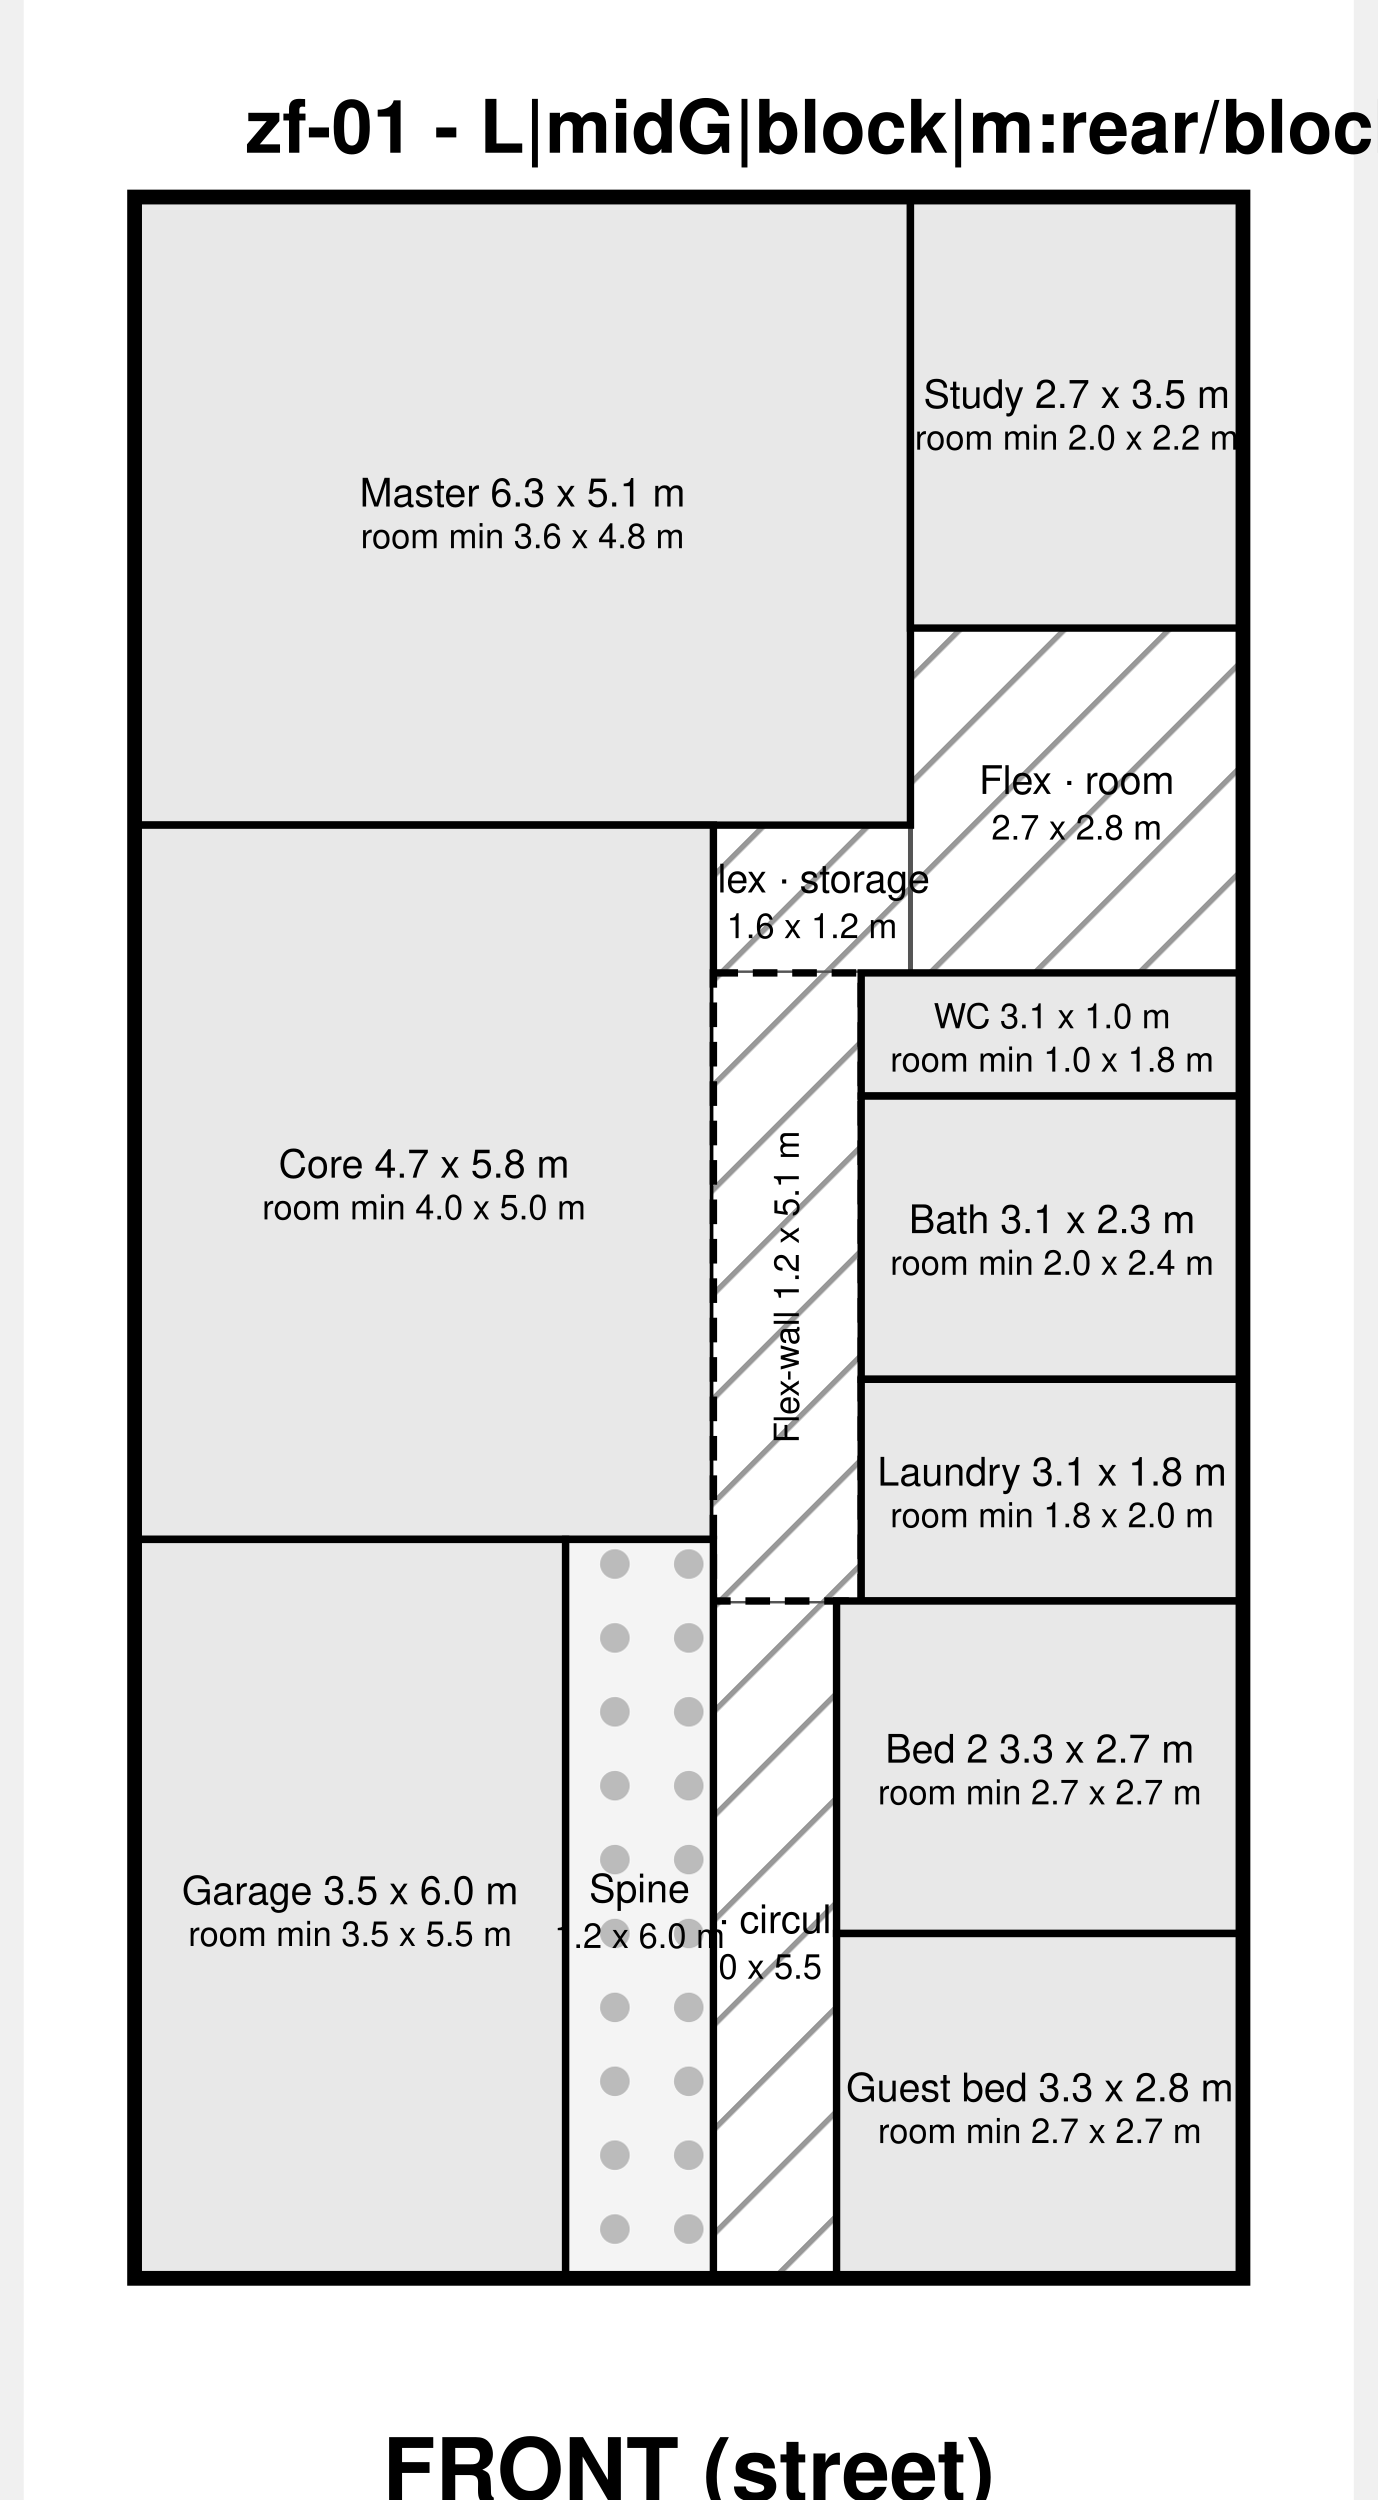
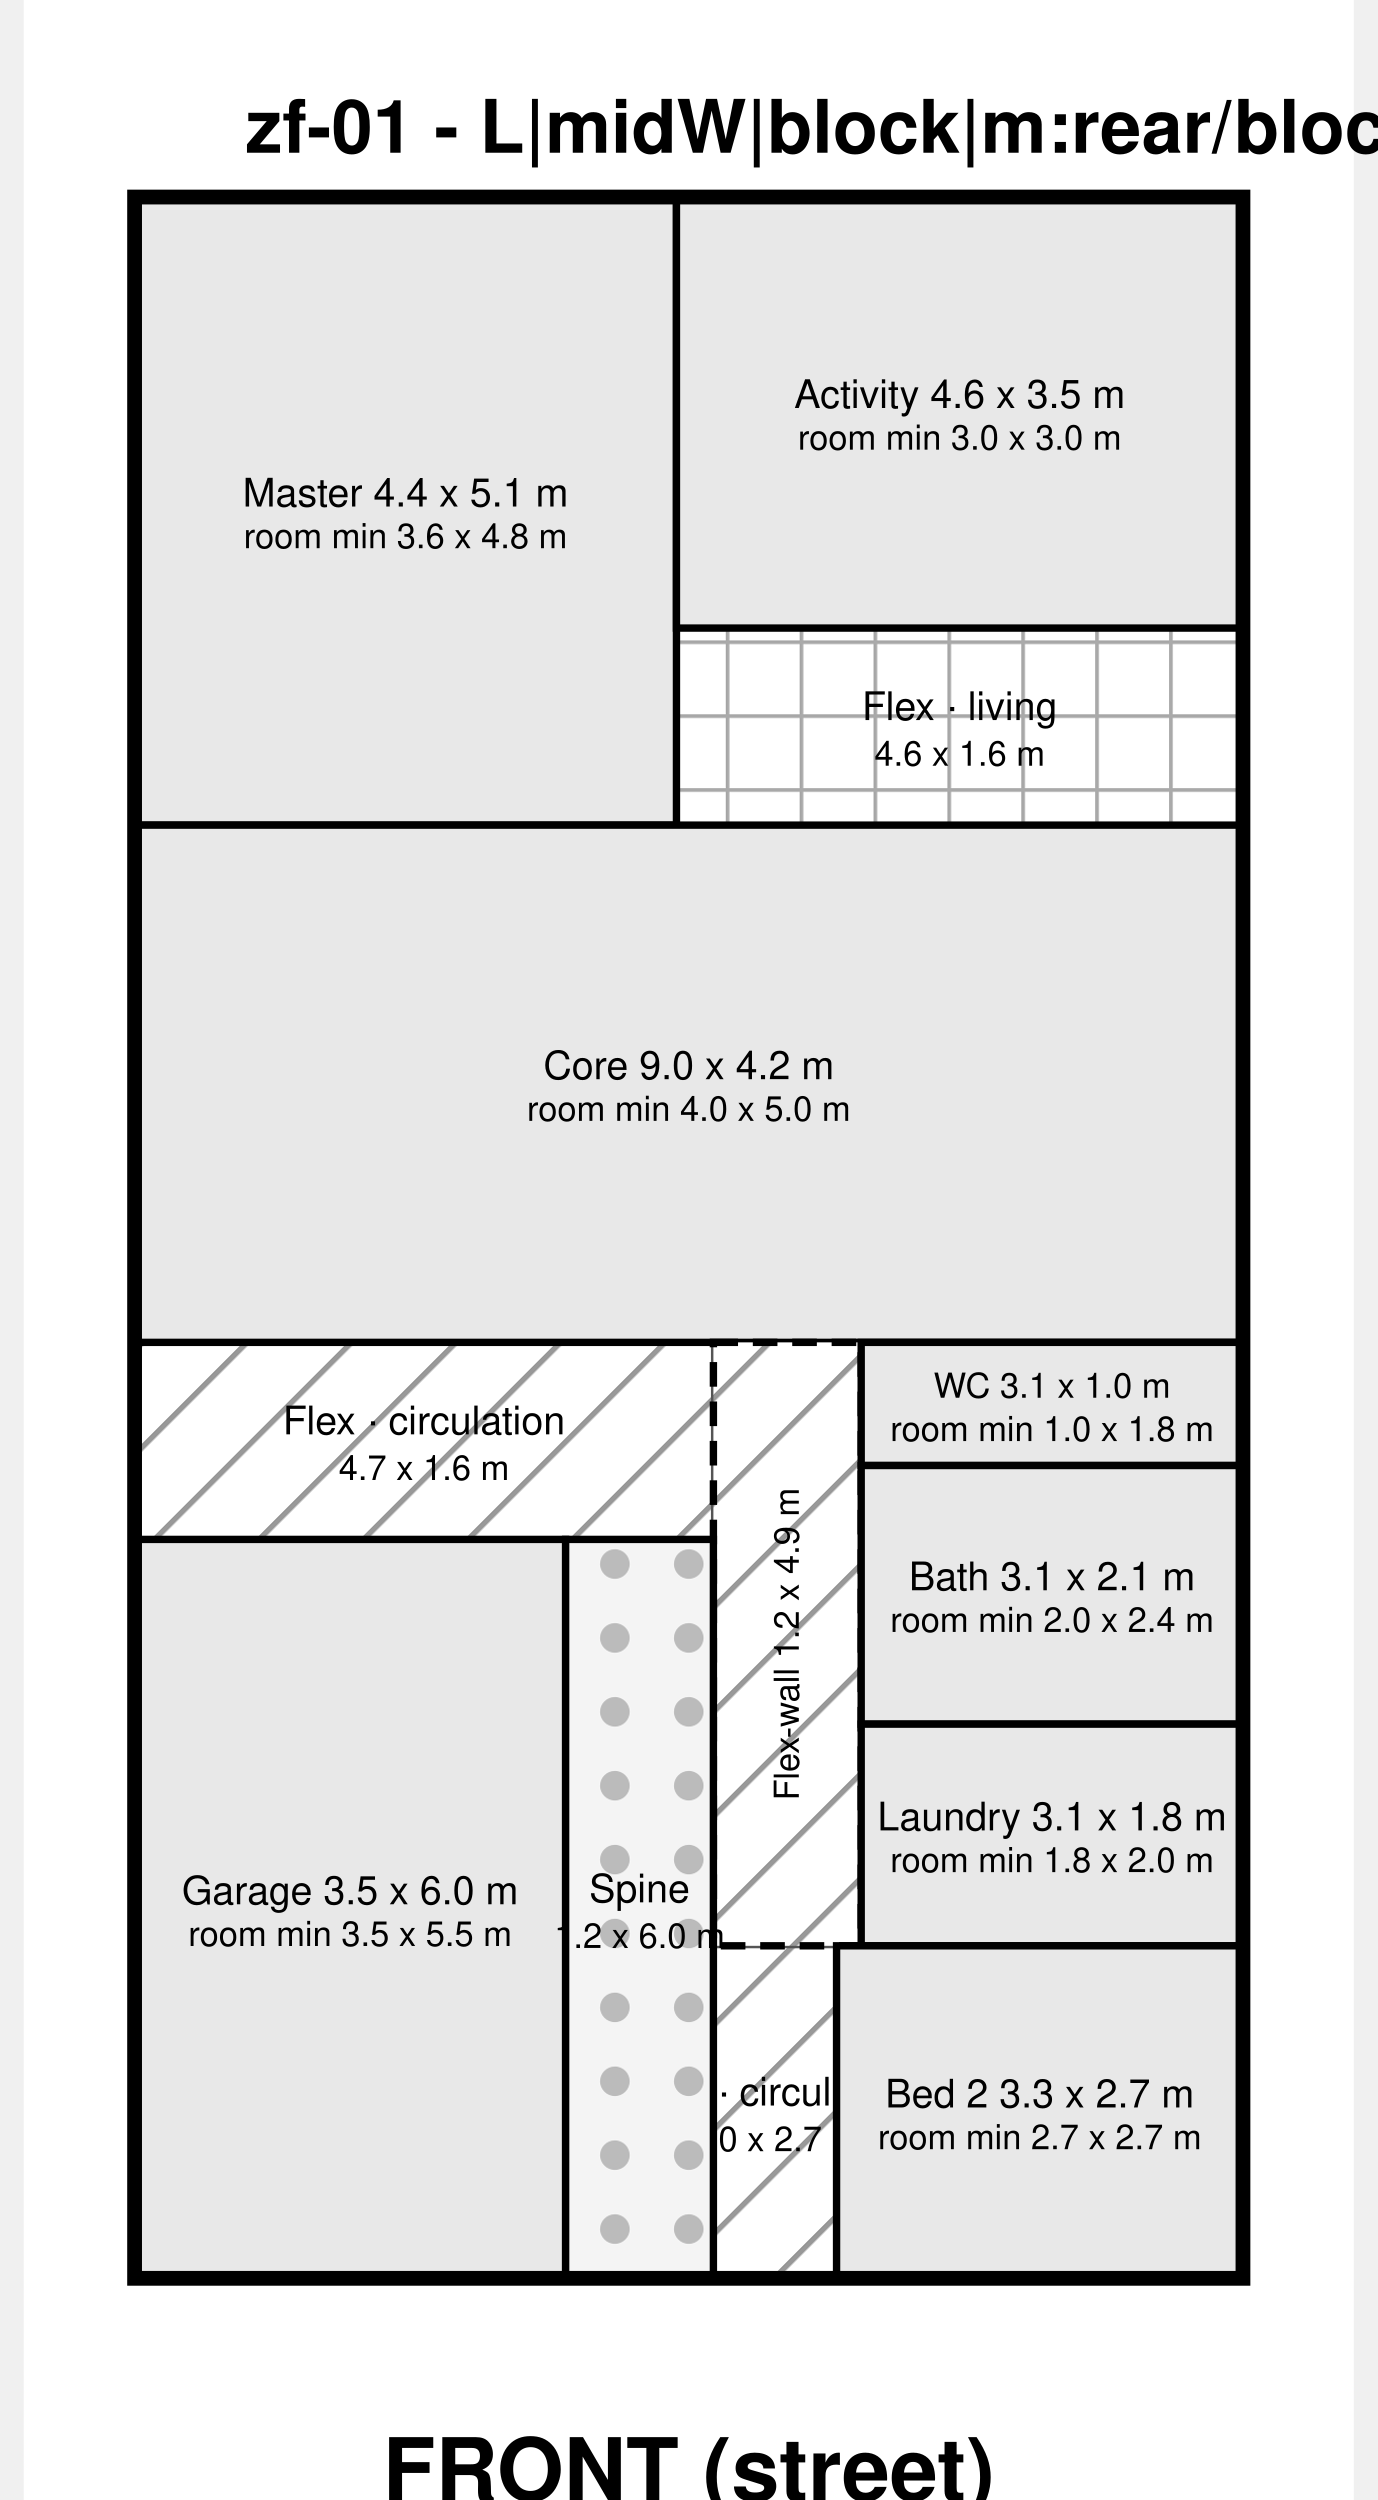
<svg xmlns="http://www.w3.org/2000/svg" width="540" height="980" viewBox="-900 -1600 10800 20300" font-family="Helvetica, Arial, sans-serif" fill="#000">
  <defs>
    <pattern id="hatch" width="600" height="600" patternUnits="userSpaceOnUse" patternTransform="rotate(45)">
      <rect width="600" height="600" fill="#ffffff" />
      <line x1="0" y1="0" x2="0" y2="600" stroke="#999" stroke-width="90" />
    </pattern>
    <pattern id="hatch2" width="500" height="500" patternUnits="userSpaceOnUse" patternTransform="rotate(-45)">
      <rect width="500" height="500" fill="#ffffff" />
      <line x1="0" y1="0" x2="0" y2="500" stroke="#666" stroke-width="70" />
    </pattern>
    <pattern id="hatch3" width="600" height="600" patternUnits="userSpaceOnUse">
      <rect width="600" height="600" fill="#ffffff" />
      <line x1="0" y1="0" x2="0" y2="600" stroke="#aaa" stroke-width="60" />
      <line x1="0" y1="0" x2="600" y2="0" stroke="#aaa" stroke-width="60" />
    </pattern>
    <pattern id="dots" width="600" height="600" patternUnits="userSpaceOnUse">
      <rect width="600" height="600" fill="#f4f4f4" />
      <circle cx="300" cy="300" r="120" fill="#bbb" />
    </pattern>
  </defs>
  <rect x="-900" y="-1600" width="10800" height="20300" fill="#ffffff" />
-   <text x="900" y="-360" font-size="600" font-weight="bold">zf-01 - L|midG|block|m:rear/block|wet:split|rr:MF|fw|v3</text>
+   <text x="900" y="-360" font-size="600" font-weight="bold">zf-01 - L|midW|block|m:rear/block|wet:split|rr:MF|fw|v0</text>
  <g>
-     <rect x="6300" y="3500" width="2700" height="2800" fill="url(#hatch)" stroke="#555" stroke-width="40" />
-     <text x="7650" y="4740" font-size="320" text-anchor="middle" dominant-baseline="middle">Flex · room</text>
-     <text x="7650" y="5124" font-size="280" text-anchor="middle" dominant-baseline="middle">2.7 x 2.8 m</text>
+     <rect x="4400" y="3500" width="4600" height="1600" fill="url(#hatch3)" stroke="#555" stroke-width="40" />
+     <text x="6700" y="4140" font-size="320" text-anchor="middle" dominant-baseline="middle">Flex · living</text>
+     <text x="6700" y="4524" font-size="280" text-anchor="middle" dominant-baseline="middle">4.6 x 1.6 m</text>
  </g>
  <g>
-     <rect x="4700" y="5100" width="1600" height="1200" fill="url(#hatch)" stroke="#555" stroke-width="40" />
-     <text x="5500" y="5540" font-size="320" text-anchor="middle" dominant-baseline="middle">Flex · storage</text>
-     <text x="5500" y="5924" font-size="280" text-anchor="middle" dominant-baseline="middle">1.6 x 1.2 m</text>
+     <rect x="0" y="9300" width="4700" height="1600" fill="url(#hatch)" stroke="#555" stroke-width="40" />
+     <text x="2350" y="9940" font-size="320" text-anchor="middle" dominant-baseline="middle">Flex · circulation</text>
+     <text x="2350" y="10324" font-size="280" text-anchor="middle" dominant-baseline="middle">4.7 x 1.6 m</text>
  </g>
  <g>
-     <rect x="4700" y="11400" width="1000" height="5500" fill="url(#hatch)" stroke="#555" stroke-width="40" />
-     <text x="5200" y="13990" font-size="320" text-anchor="middle" dominant-baseline="middle">Flex · circulation</text>
-     <text x="5200" y="14374" font-size="280" text-anchor="middle" dominant-baseline="middle">1.0 x 5.5 m</text>
+     <rect x="4700" y="14200" width="1000" height="2700" fill="url(#hatch)" stroke="#555" stroke-width="40" />
+     <text x="5200" y="15390" font-size="320" text-anchor="middle" dominant-baseline="middle">Flex · circulation</text>
+     <text x="5200" y="15774" font-size="280" text-anchor="middle" dominant-baseline="middle">1.0 x 2.7 m</text>
  </g>
  <g>
-     <rect x="0" y="0" width="6300" height="5100" fill="#e8e8e8" stroke="#000" stroke-width="60" />
-     <text x="3150" y="2406" font-size="320" text-anchor="middle" dominant-baseline="middle">Master 6.3 x 5.1 m</text>
-     <text x="3150" y="2758" font-size="280" text-anchor="middle" dominant-baseline="middle">room min 3.6 x 4.8 m</text>
+     <rect x="0" y="0" width="4400" height="5100" fill="#e8e8e8" stroke="#000" stroke-width="60" />
+     <text x="2200" y="2406" font-size="320" text-anchor="middle" dominant-baseline="middle">Master 4.4 x 5.1 m</text>
+     <text x="2200" y="2758" font-size="280" text-anchor="middle" dominant-baseline="middle">room min 3.6 x 4.8 m</text>
  </g>
  <g>
-     <rect x="0" y="5100" width="4700" height="5800" fill="#e8e8e8" stroke="#000" stroke-width="60" />
-     <text x="2350" y="7856" font-size="320" text-anchor="middle" dominant-baseline="middle">Core 4.7 x 5.8 m</text>
-     <text x="2350" y="8208" font-size="280" text-anchor="middle" dominant-baseline="middle">room min 4.0 x 5.0 m</text>
+     <rect x="0" y="5100" width="9000" height="4200" fill="#e8e8e8" stroke="#000" stroke-width="60" />
+     <text x="4500" y="7056" font-size="320" text-anchor="middle" dominant-baseline="middle">Core 9.0 x 4.2 m</text>
+     <text x="4500" y="7408" font-size="280" text-anchor="middle" dominant-baseline="middle">room min 4.0 x 5.0 m</text>
  </g>
  <g>
    <rect x="0" y="10900" width="3500" height="6000" fill="#e8e8e8" stroke="#000" stroke-width="60" />
    <text x="1750" y="13756" font-size="320" text-anchor="middle" dominant-baseline="middle">Garage 3.5 x 6.0 m</text>
    <text x="1750" y="14108" font-size="280" text-anchor="middle" dominant-baseline="middle">room min 3.5 x 5.5 m</text>
  </g>
  <g>
-     <rect x="4700" y="6300" width="1200" height="5100" fill="url(#hatch)" stroke="#000" stroke-width="60" stroke-dasharray="200 120" />
-     <text transform="translate(5300 8850) rotate(-90)" font-size="280" text-anchor="middle" dominant-baseline="middle">Flex-wall 1.2 x 5.1 m</text>
+     <rect x="4700" y="9300" width="1200" height="4900" fill="url(#hatch)" stroke="#000" stroke-width="60" stroke-dasharray="200 120" />
+     <text transform="translate(5300 11750) rotate(-90)" font-size="280" text-anchor="middle" dominant-baseline="middle">Flex-wall 1.2 x 4.9 m</text>
  </g>
  <g>
-     <rect x="5900" y="6300" width="3100" height="1000" fill="#e8e8e8" stroke="#000" stroke-width="60" />
-     <text x="7450" y="6656" font-size="280" text-anchor="middle" dominant-baseline="middle">WC 3.1 x 1.0 m</text>
-     <text x="7450" y="7008" font-size="280" text-anchor="middle" dominant-baseline="middle">room min 1.0 x 1.8 m</text>
+     <rect x="5900" y="9300" width="3100" height="1000" fill="#e8e8e8" stroke="#000" stroke-width="60" />
+     <text x="7450" y="9656" font-size="280" text-anchor="middle" dominant-baseline="middle">WC 3.1 x 1.0 m</text>
+     <text x="7450" y="10008" font-size="280" text-anchor="middle" dominant-baseline="middle">room min 1.0 x 1.8 m</text>
  </g>
  <g>
-     <rect x="5900" y="7300" width="3100" height="2300" fill="#e8e8e8" stroke="#000" stroke-width="60" />
-     <text x="7450" y="8306" font-size="320" text-anchor="middle" dominant-baseline="middle">Bath 3.1 x 2.3 m</text>
-     <text x="7450" y="8658" font-size="280" text-anchor="middle" dominant-baseline="middle">room min 2.0 x 2.4 m</text>
+     <rect x="5900" y="10300" width="3100" height="2100" fill="#e8e8e8" stroke="#000" stroke-width="60" />
+     <text x="7450" y="11206" font-size="320" text-anchor="middle" dominant-baseline="middle">Bath 3.1 x 2.1 m</text>
+     <text x="7450" y="11558" font-size="280" text-anchor="middle" dominant-baseline="middle">room min 2.0 x 2.4 m</text>
  </g>
  <g>
-     <rect x="5900" y="9600" width="3100" height="1800" fill="#e8e8e8" stroke="#000" stroke-width="60" />
-     <text x="7450" y="10356" font-size="320" text-anchor="middle" dominant-baseline="middle">Laundry 3.1 x 1.8 m</text>
-     <text x="7450" y="10708" font-size="280" text-anchor="middle" dominant-baseline="middle">room min 1.8 x 2.0 m</text>
+     <rect x="5900" y="12400" width="3100" height="1800" fill="#e8e8e8" stroke="#000" stroke-width="60" />
+     <text x="7450" y="13156" font-size="320" text-anchor="middle" dominant-baseline="middle">Laundry 3.1 x 1.8 m</text>
+     <text x="7450" y="13508" font-size="280" text-anchor="middle" dominant-baseline="middle">room min 1.8 x 2.0 m</text>
  </g>
  <g>
-     <rect x="5700" y="11400" width="3300" height="2700" fill="#e8e8e8" stroke="#000" stroke-width="60" />
-     <text x="7350" y="12606" font-size="320" text-anchor="middle" dominant-baseline="middle">Bed 2 3.3 x 2.7 m</text>
-     <text x="7350" y="12958" font-size="280" text-anchor="middle" dominant-baseline="middle">room min 2.7 x 2.7 m</text>
+     <rect x="5700" y="14200" width="3300" height="2700" fill="#e8e8e8" stroke="#000" stroke-width="60" />
+     <text x="7350" y="15406" font-size="320" text-anchor="middle" dominant-baseline="middle">Bed 2 3.3 x 2.7 m</text>
+     <text x="7350" y="15758" font-size="280" text-anchor="middle" dominant-baseline="middle">room min 2.7 x 2.7 m</text>
  </g>
  <g>
-     <rect x="5700" y="14100" width="3300" height="2800" fill="#e8e8e8" stroke="#000" stroke-width="60" />
-     <text x="7350" y="15356" font-size="320" text-anchor="middle" dominant-baseline="middle">Guest bed 3.3 x 2.8 m</text>
-     <text x="7350" y="15708" font-size="280" text-anchor="middle" dominant-baseline="middle">room min 2.7 x 2.7 m</text>
-   </g>
-   <g>
-     <rect x="6300" y="0" width="2700" height="3500" fill="#e8e8e8" stroke="#000" stroke-width="60" />
-     <text x="7650" y="1606" font-size="320" text-anchor="middle" dominant-baseline="middle">Study 2.7 x 3.5 m</text>
-     <text x="7650" y="1958" font-size="280" text-anchor="middle" dominant-baseline="middle">room min 2.0 x 2.2 m</text>
+     <rect x="4400" y="0" width="4600" height="3500" fill="#e8e8e8" stroke="#000" stroke-width="60" />
+     <text x="6700" y="1606" font-size="320" text-anchor="middle" dominant-baseline="middle">Activity 4.6 x 3.5 m</text>
+     <text x="6700" y="1958" font-size="280" text-anchor="middle" dominant-baseline="middle">room min 3.0 x 3.0 m</text>
  </g>
  <g>
    <rect x="3500" y="10900" width="1200" height="6000" fill="url(#dots)" stroke="#000" stroke-width="60" />
    <text x="4100" y="13740" font-size="320" text-anchor="middle" dominant-baseline="middle">Spine</text>
    <text x="4100" y="14124" font-size="280" text-anchor="middle" dominant-baseline="middle">1.2 x 6.0 m</text>
  </g>
  <rect x="0" y="0" width="9000" height="16900" fill="none" stroke="#000" stroke-width="120" />
  <text x="4500" y="18700" font-size="700" text-anchor="middle" font-weight="bold">FRONT (street)</text>
</svg>
